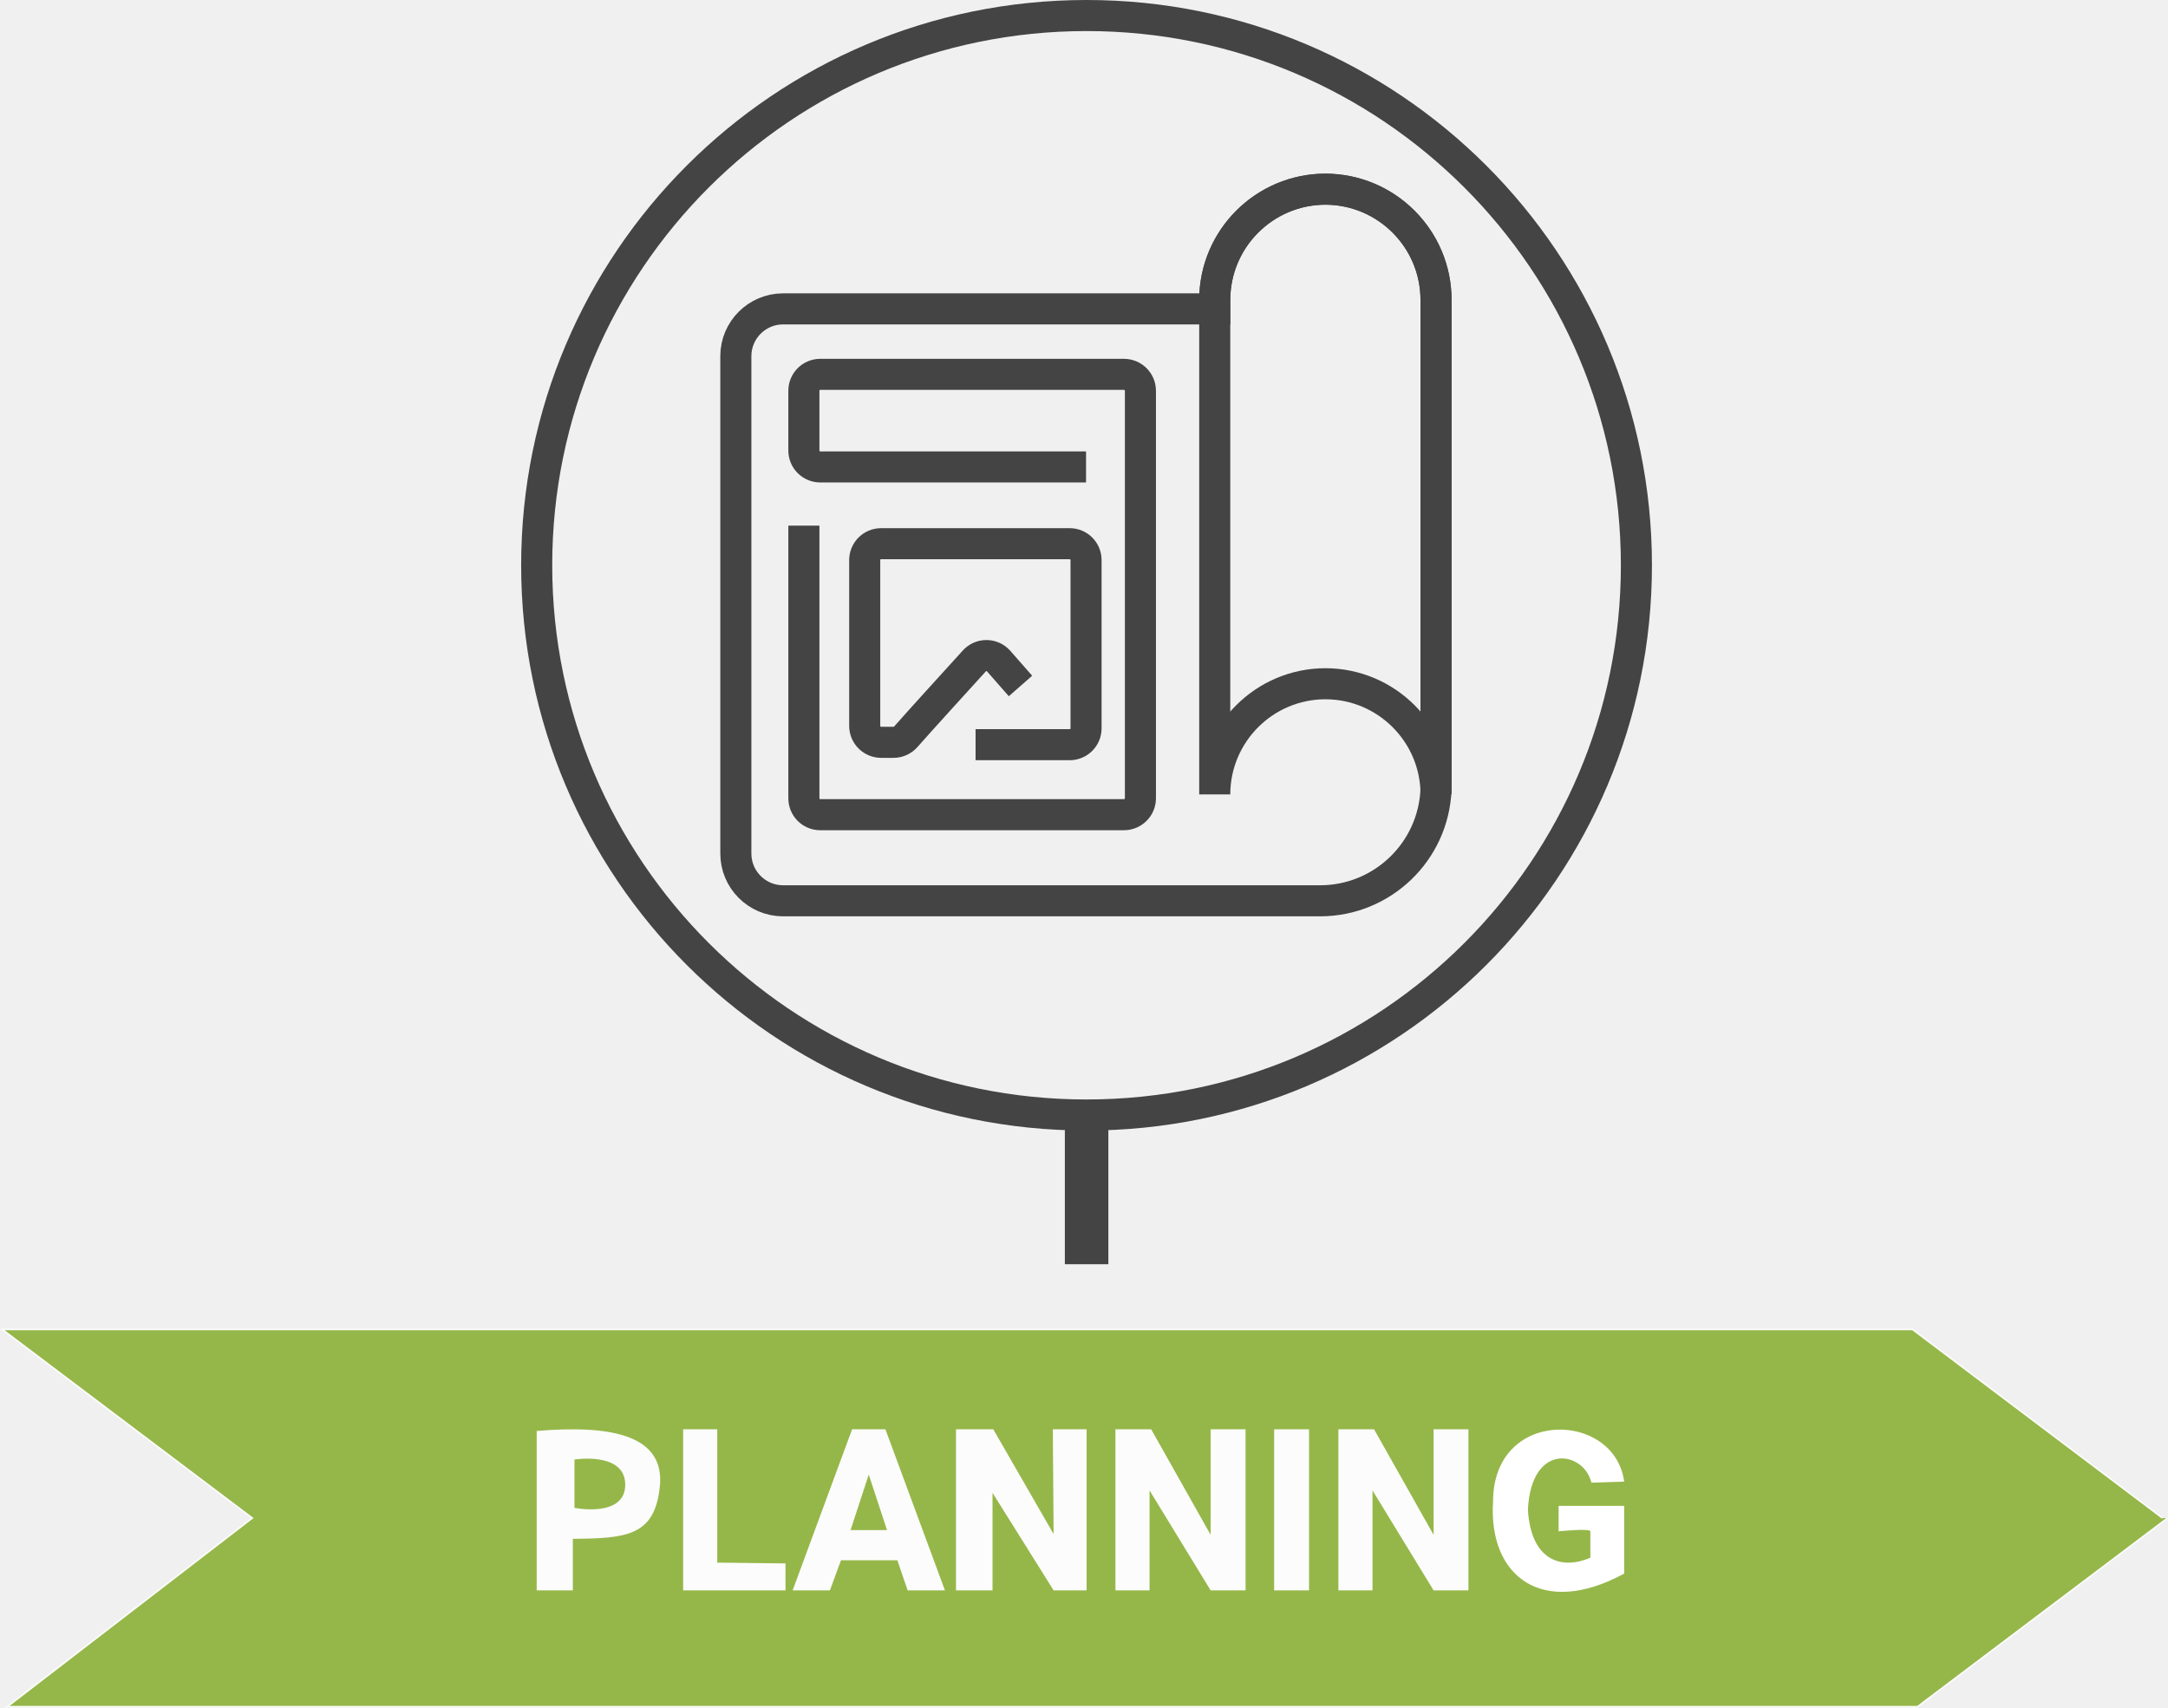
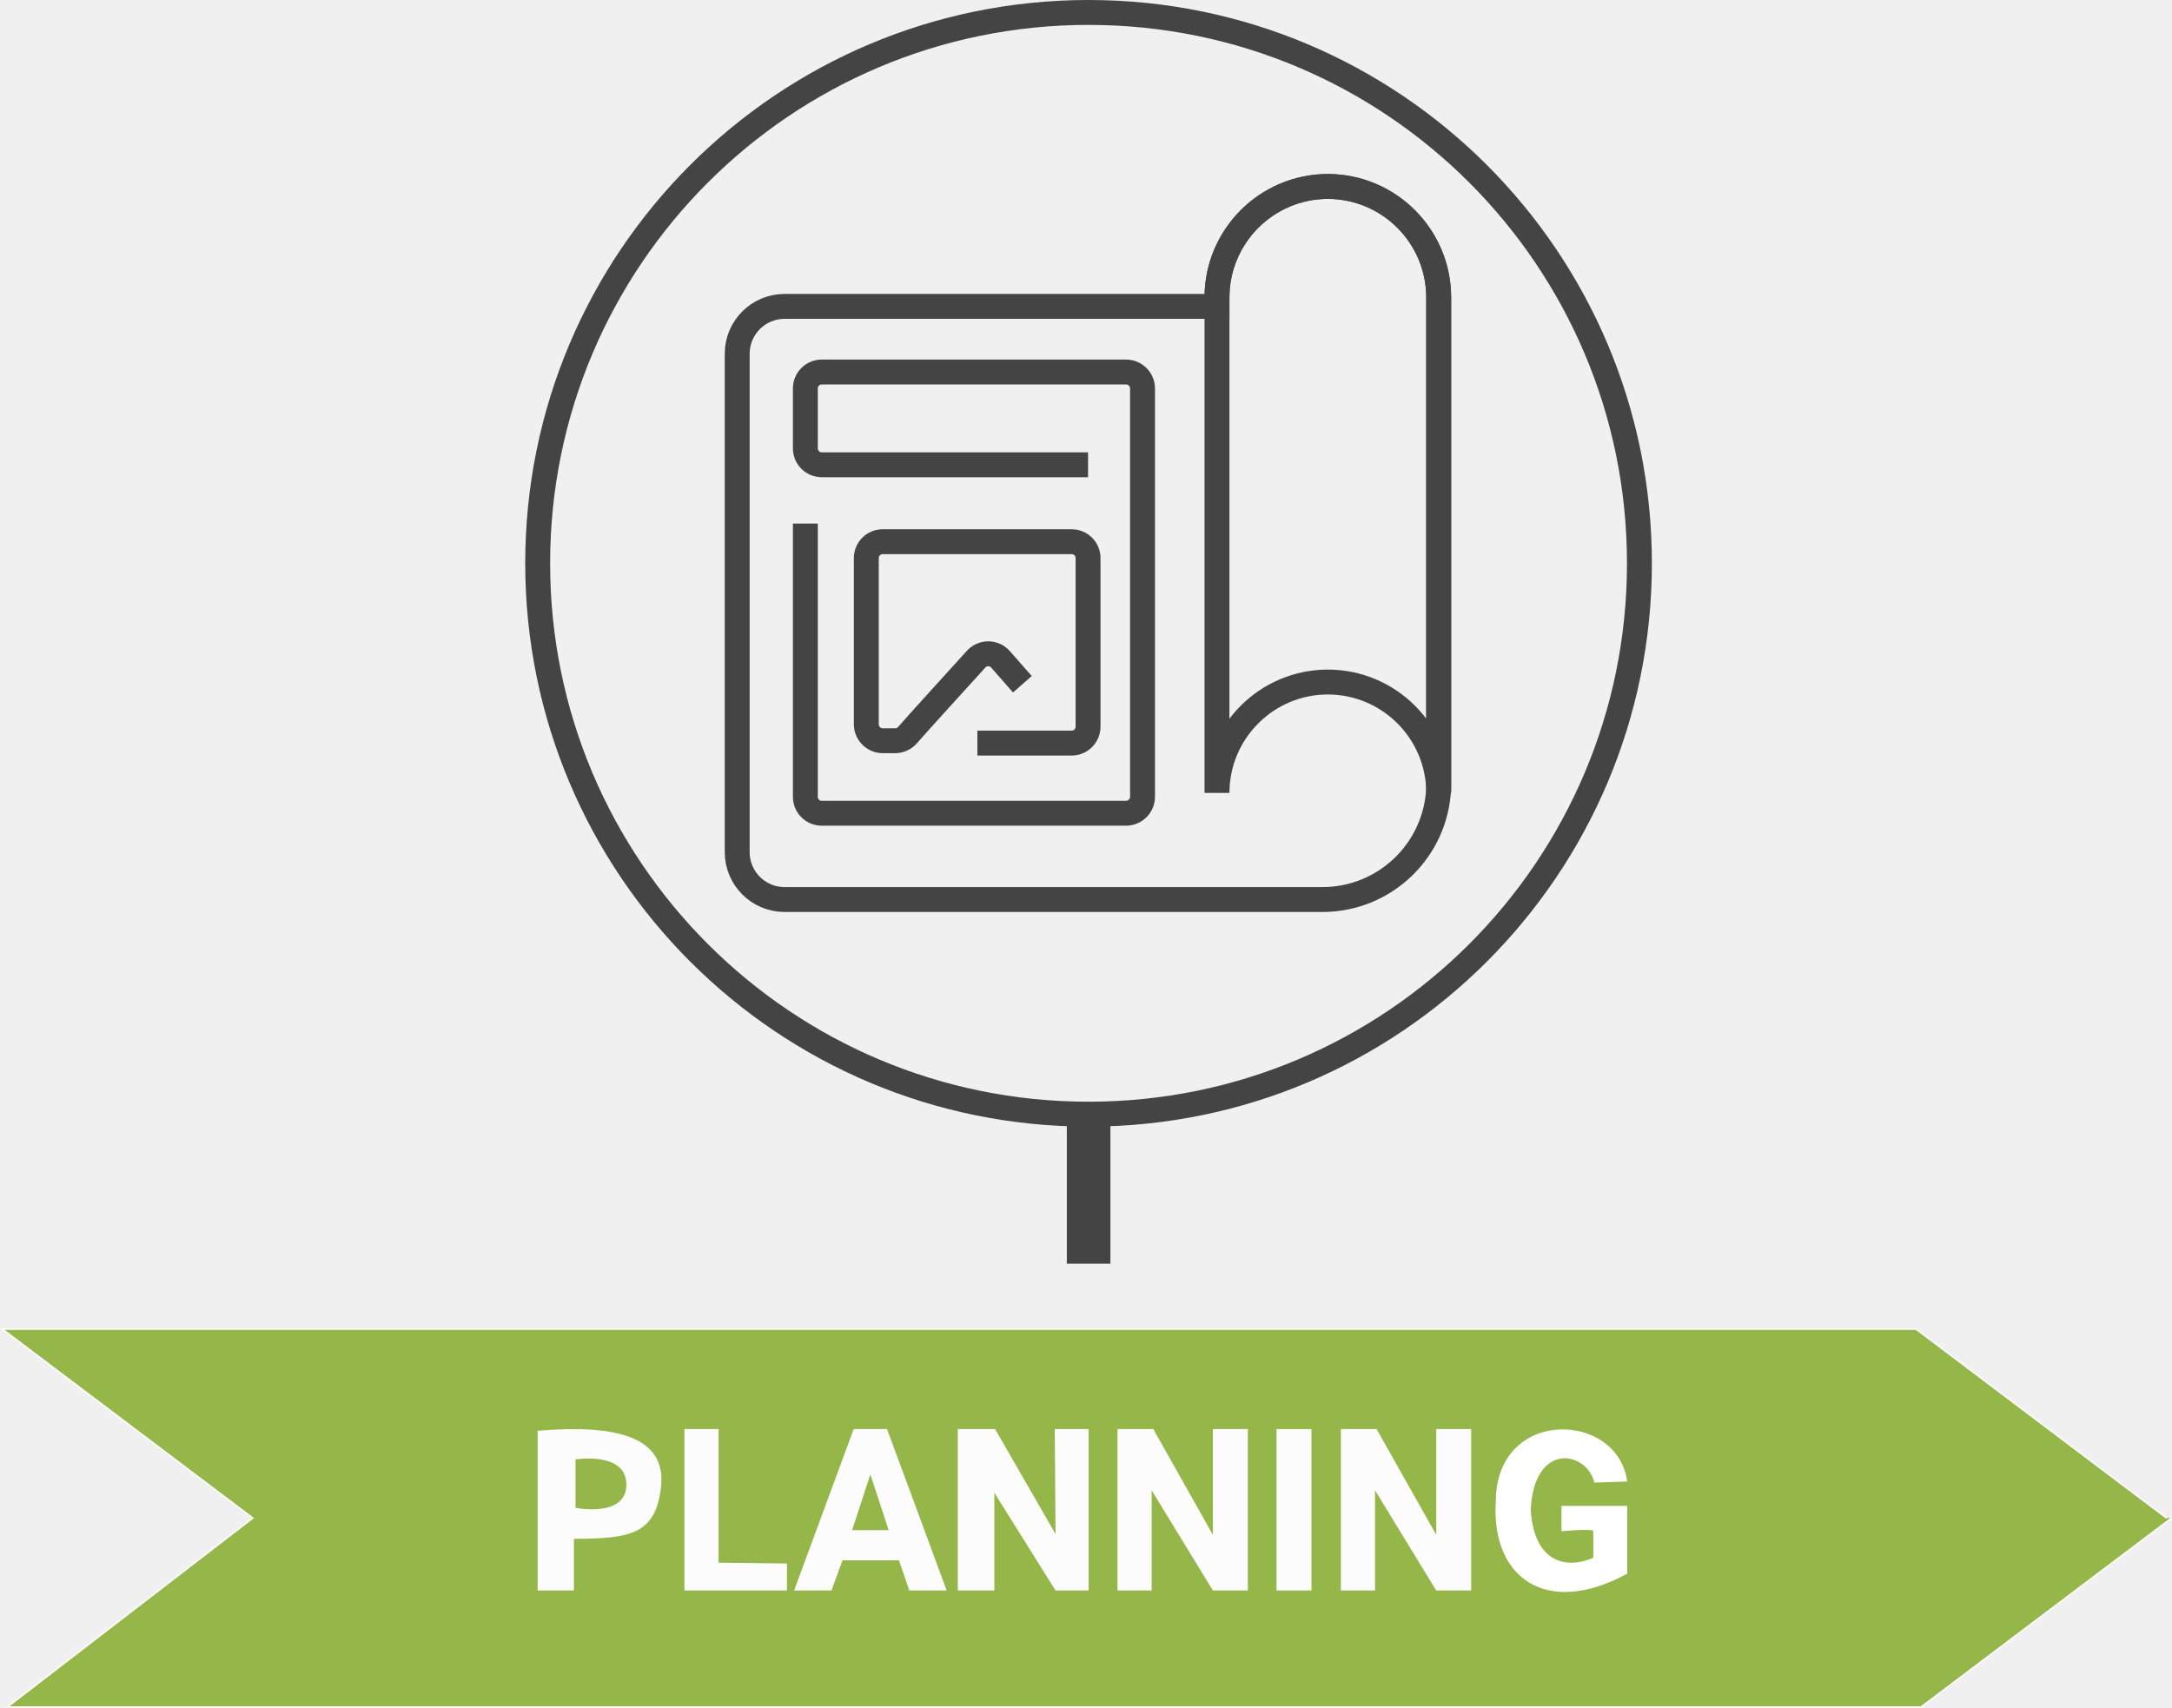
- <svg xmlns="http://www.w3.org/2000/svg" id="Layer_1" data-name="Layer 1" viewBox="0 0 348.9 274.85">
+ <svg xmlns="http://www.w3.org/2000/svg" id="Layer_1" data-name="Layer 1" viewBox="0 0 348.9 274.35">
  <defs>
-     <style>.cls-1{fill:none;stroke:#444;stroke-width:5px;}.cls-1,.cls-3{stroke-miterlimit:10;}.cls-2{fill:#444;}.cls-3,.cls-5{fill:#95b749;}.cls-3{stroke:#fcfcfc;stroke-width:0.25px;}.cls-4{fill:#fcfcfc;}.cls-6{fill:#fff;}</style>
+     <style>.cls-1{fill:none;stroke:#444;stroke-width:4px;}.cls-1,.cls-3{stroke-miterlimit:10;}.cls-2{fill:#444;}.cls-3,.cls-5{fill:#95b749;}.cls-3{stroke:#fcfcfc;stroke-width:0.25px;}.cls-4{fill:#fcfcfc;}.cls-6{fill:#fff;}</style>
  </defs>
-   <path class="cls-1" d="M213.31,30.45h0a17.85,17.85,0,0,0-17.82,17.81v1.46H126a7.61,7.61,0,0,0-7.58,7.58v80.07A7.61,7.61,0,0,0,126,145h86.48a18.68,18.68,0,0,0,18.62-17.9V48.26A17.85,17.85,0,0,0,213.31,30.45Z" transform="translate(0)" />
-   <path class="cls-1" d="M213.31,30.45h0a17.85,17.85,0,0,0-17.82,17.81v79.61a17.84,17.84,0,0,1,17.81-17.81h0a17.84,17.84,0,0,1,17.81,17.81V48.26A17.85,17.85,0,0,0,213.31,30.45Z" transform="translate(0)" />
-   <path class="cls-1" d="M174.78,75.16H132a2.63,2.63,0,0,1-2.63-2.63h0V62.89A2.63,2.63,0,0,1,132,60.26h48.89a2.65,2.65,0,0,1,2.64,2.63h0v65.62a2.65,2.65,0,0,1-2.64,2.63H132a2.63,2.63,0,0,1-2.63-2.63h0V84.61" transform="translate(0)" />
-   <path class="cls-1" d="M164.23,110.42l-3.51-4a2.63,2.63,0,0,0-3.71-.24,1,1,0,0,0-.21.21c-3.12,3.43-9,9.89-11.05,12.23a2.65,2.65,0,0,1-1.95.87h-2a2.65,2.65,0,0,1-2.64-2.63h0V90.15a2.63,2.63,0,0,1,2.63-2.63h30.36a2.63,2.63,0,0,1,2.63,2.63h0v27.09a2.63,2.63,0,0,1-2.63,2.63H157" transform="translate(0)" />
-   <circle class="cls-1" cx="174.86" cy="90.99" r="88.49" />
-   <polyline class="cls-2" points="171.37 187.5 171.37 203.5 178.37 203.5 178.37 179.5 171.37 179.5 171.37 191.5" />
-   <polyline class="cls-3" points="348.82 244.36 308.58 274.72 1.18 274.72 40.61 244.36 0.37 214 307.78 214 348.01 244.36" />
-   <path class="cls-4" d="M86.37,230.34V256h5.82v-8.3c8.64-.06,13.19-.46,14-8.42S99.08,229.26,86.37,230.34Z" transform="translate(0)" />
-   <path class="cls-5" d="M92.45,234.94v7.78s8.17,1.64,8.17-3.73S92.45,234.94,92.45,234.94Z" transform="translate(0)" />
-   <polygon class="cls-4" points="109.94 230.07 109.94 256 126.41 256 126.41 251.66 115.43 251.53 115.43 230.07 109.94 230.07" />
-   <polygon class="cls-4" points="127.56 256 137.13 230.07 142.49 230.07 152.07 256 146.07 256 144.41 251.15 135.34 251.15 133.56 256 127.56 256" />
-   <polygon class="cls-5" points="139.81 237.36 142.75 246.3 136.88 246.3 139.81 237.36" />
-   <polygon class="cls-4" points="153.85 230.07 153.85 256 159.73 256 159.73 240.3 169.56 256 174.87 256 174.87 230.07 169.43 230.07 169.56 246.94 159.85 230.07 153.85 230.07" />
-   <polygon class="cls-4" points="179.51 230.07 179.51 256 185 256 185 239.91 194.83 256 200.45 256 200.45 230.07 194.83 230.07 194.83 247.06 185.26 230.07 179.51 230.07" />
-   <polygon class="cls-4" points="215.39 230.07 215.39 256 220.88 256 220.88 239.91 230.71 256 236.32 256 236.32 230.07 230.71 230.07 230.71 247.06 221.13 230.07 215.39 230.07" />
-   <rect class="cls-4" x="205.05" y="230.07" width="5.62" height="25.93" />
-   <path class="cls-6" d="M261.38,238.49c-1.53-11.41-21.1-11.92-21.1,3.23-.77,12,7.91,18.75,21.1,11.58V242.4H250.83v4.09s5.11-.51,5.11,0v4.25c-4.45,1.94-9.54.68-10.05-7.7.51-11,9-9.49,10.22-4.38Z" transform="translate(0)" />
+   <path class="cls-1" d="M213.31,30.45h0a17.85,17.85,0,0,0-17.82,17.81v1.46H126a7.61,7.61,0,0,0-7.58,7.58v80.07A7.61,7.61,0,0,0,126,145h86.48a18.68,18.68,0,0,0,18.62-17.9V48.26A17.85,17.85,0,0,0,213.31,30.45Z" transform="translate(0 -0.5)" />
+   <path class="cls-1" d="M213.31,30.45h0a17.85,17.85,0,0,0-17.82,17.81v79.61a17.84,17.84,0,0,1,17.81-17.81h0a17.84,17.84,0,0,1,17.81,17.81V48.26A17.85,17.85,0,0,0,213.31,30.45Z" transform="translate(0 -0.5)" />
+   <path class="cls-1" d="M174.78,75.16H132a2.63,2.63,0,0,1-2.63-2.63h0V62.89A2.63,2.63,0,0,1,132,60.26h48.89a2.65,2.65,0,0,1,2.64,2.63h0v65.62a2.65,2.65,0,0,1-2.64,2.63H132a2.63,2.63,0,0,1-2.63-2.63h0V84.61" transform="translate(0 -0.5)" />
+   <path class="cls-1" d="M164.23,110.42l-3.51-4a2.63,2.63,0,0,0-3.71-.24,1,1,0,0,0-.21.21c-3.12,3.43-9,9.89-11.05,12.23a2.65,2.65,0,0,1-1.95.87h-2a2.65,2.65,0,0,1-2.64-2.63h0V90.15a2.63,2.63,0,0,1,2.63-2.63h30.36a2.63,2.63,0,0,1,2.63,2.63h0v27.09a2.63,2.63,0,0,1-2.63,2.63H157" transform="translate(0 -0.5)" />
+   <circle class="cls-1" cx="174.86" cy="90.49" r="88.49" />
+   <polyline class="cls-2" points="171.37 187 171.37 203 178.37 203 178.37 179 171.37 179 171.37 191" />
+   <polyline class="cls-3" points="348.82 243.86 308.58 274.22 1.18 274.22 40.61 243.86 0.37 213.5 307.78 213.5 348.01 243.86" />
+   <path class="cls-4" d="M86.37,230.34V256h5.82v-8.3c8.64-.06,13.19-.46,14-8.42S99.08,229.26,86.37,230.34Z" transform="translate(0 -0.5)" />
+   <path class="cls-5" d="M92.45,234.94v7.78s8.17,1.64,8.17-3.73S92.45,234.94,92.45,234.94Z" transform="translate(0 -0.5)" />
+   <polygon class="cls-4" points="109.94 229.57 109.94 255.5 126.41 255.5 126.41 251.16 115.43 251.03 115.43 229.57 109.94 229.57" />
+   <polygon class="cls-4" points="127.56 255.5 137.13 229.57 142.49 229.57 152.07 255.5 146.07 255.5 144.41 250.65 135.34 250.65 133.56 255.5 127.56 255.5" />
+   <polygon class="cls-5" points="139.81 236.86 142.75 245.8 136.88 245.8 139.81 236.86" />
+   <polygon class="cls-4" points="153.85 229.57 153.85 255.5 159.73 255.5 159.73 239.8 169.56 255.5 174.87 255.5 174.87 229.57 169.43 229.57 169.56 246.44 159.85 229.57 153.85 229.57" />
+   <polygon class="cls-4" points="179.51 229.57 179.51 255.5 185 255.5 185 239.41 194.83 255.5 200.45 255.5 200.45 229.57 194.83 229.57 194.83 246.56 185.26 229.57 179.51 229.57" />
+   <polygon class="cls-4" points="215.39 229.57 215.39 255.5 220.88 255.5 220.88 239.41 230.71 255.5 236.32 255.5 236.32 229.57 230.71 229.57 230.71 246.56 221.13 229.57 215.39 229.57" />
+   <rect class="cls-4" x="205.05" y="229.57" width="5.62" height="25.93" />
+   <path class="cls-6" d="M261.38,238.49c-1.53-11.41-21.1-11.92-21.1,3.23-.77,12,7.91,18.75,21.1,11.58V242.4H250.83v4.09s5.11-.51,5.11,0v4.25c-4.45,1.94-9.54.68-10.05-7.7.51-11,9-9.49,10.22-4.38Z" transform="translate(0 -0.5)" />
</svg>
